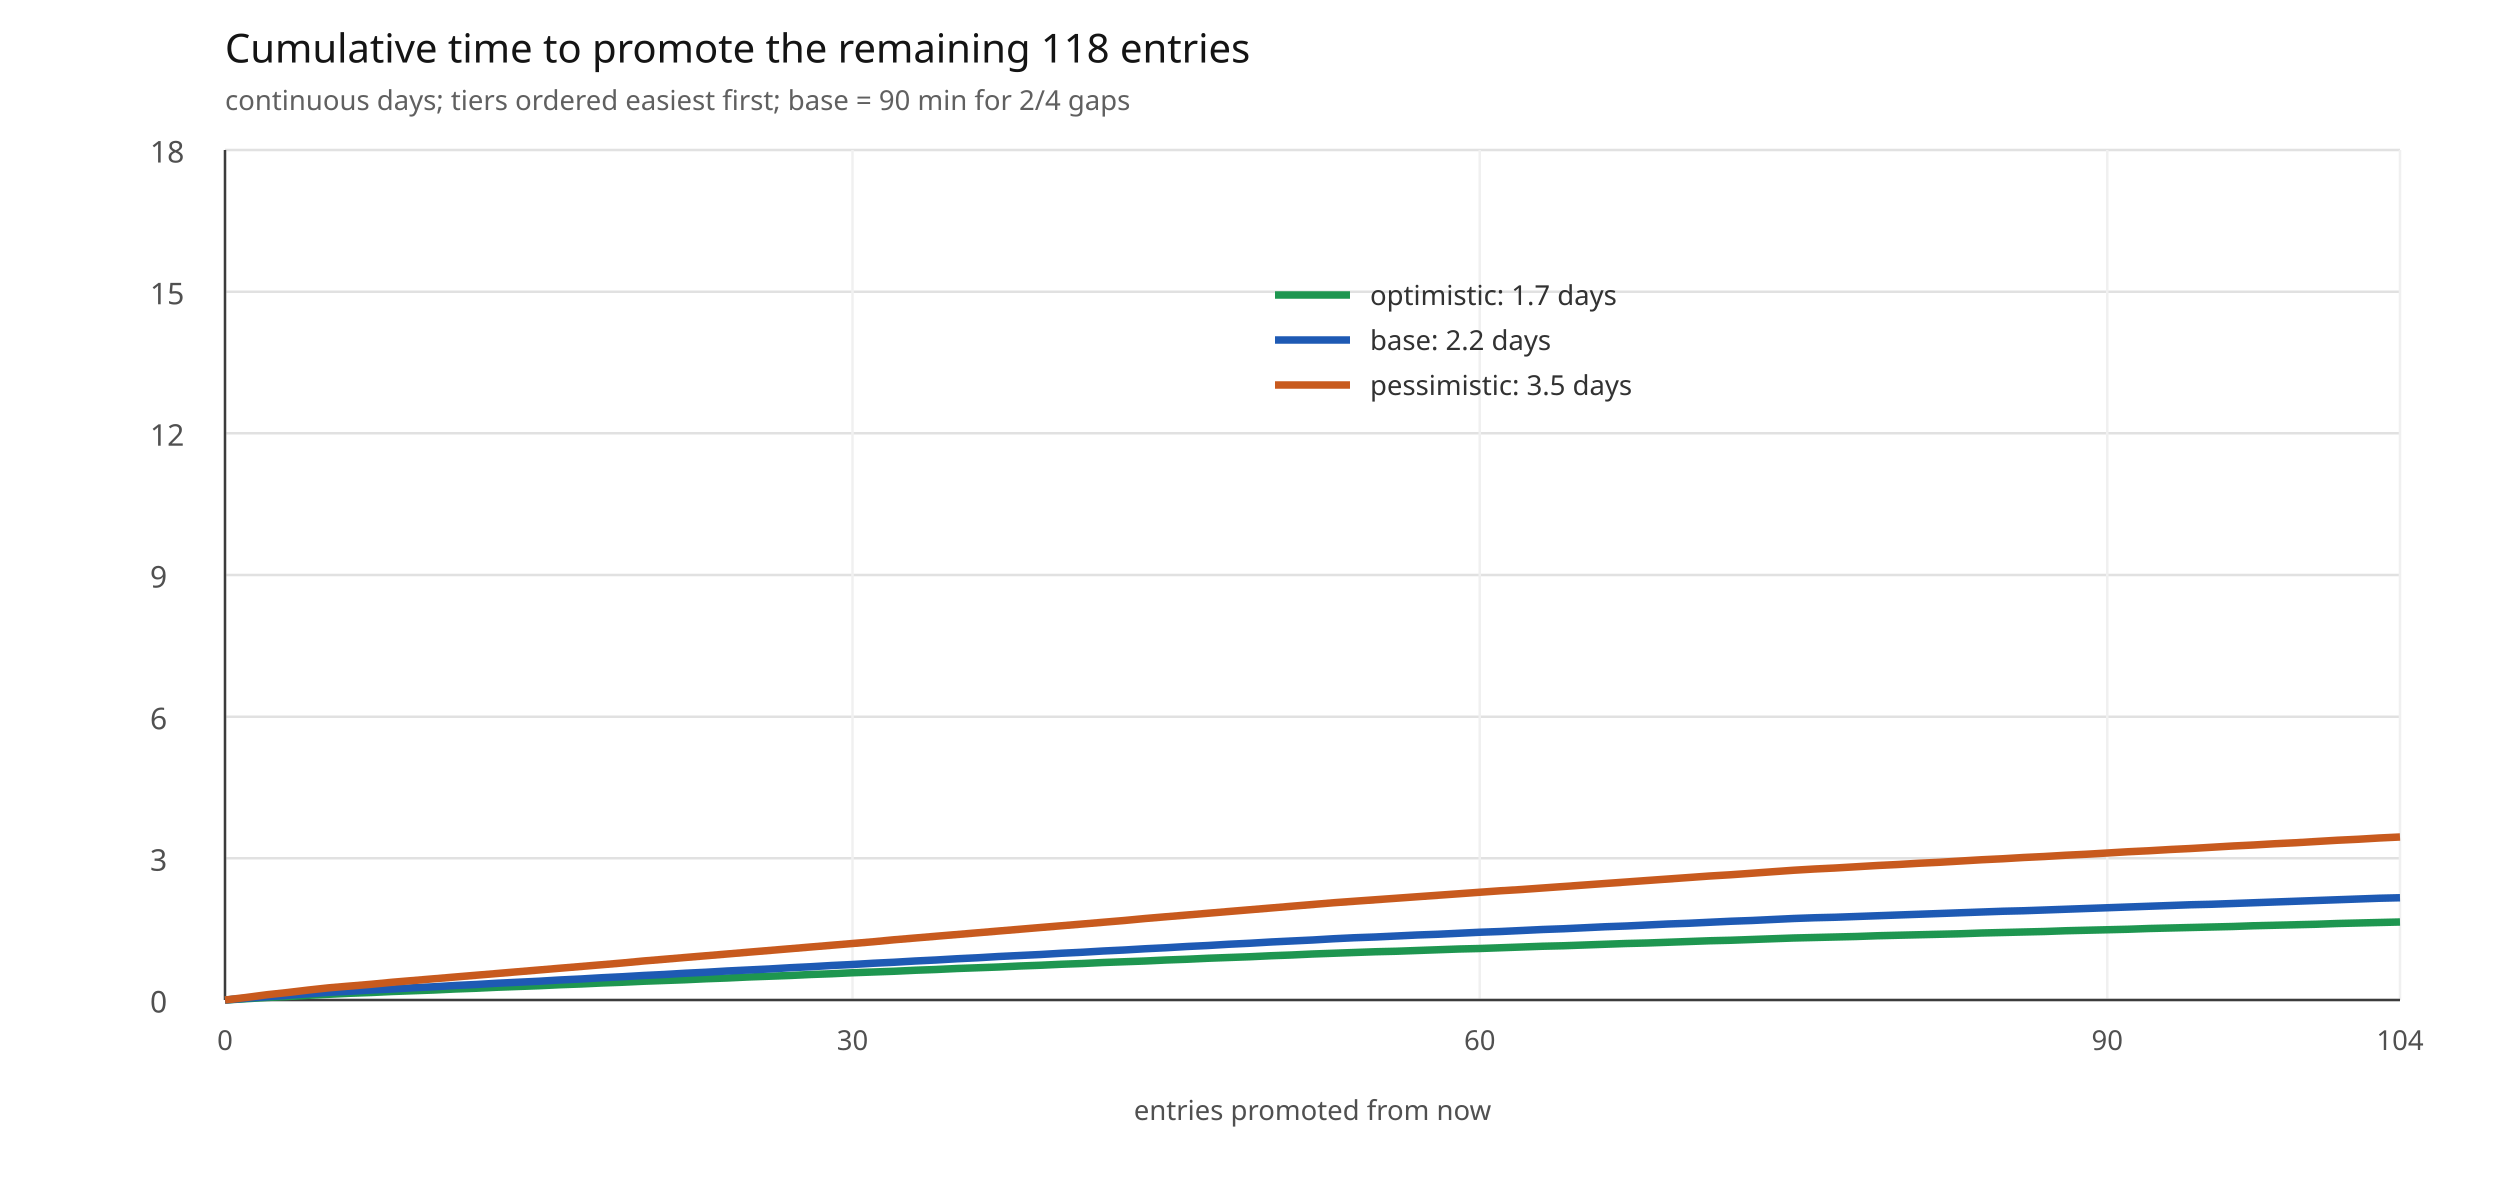
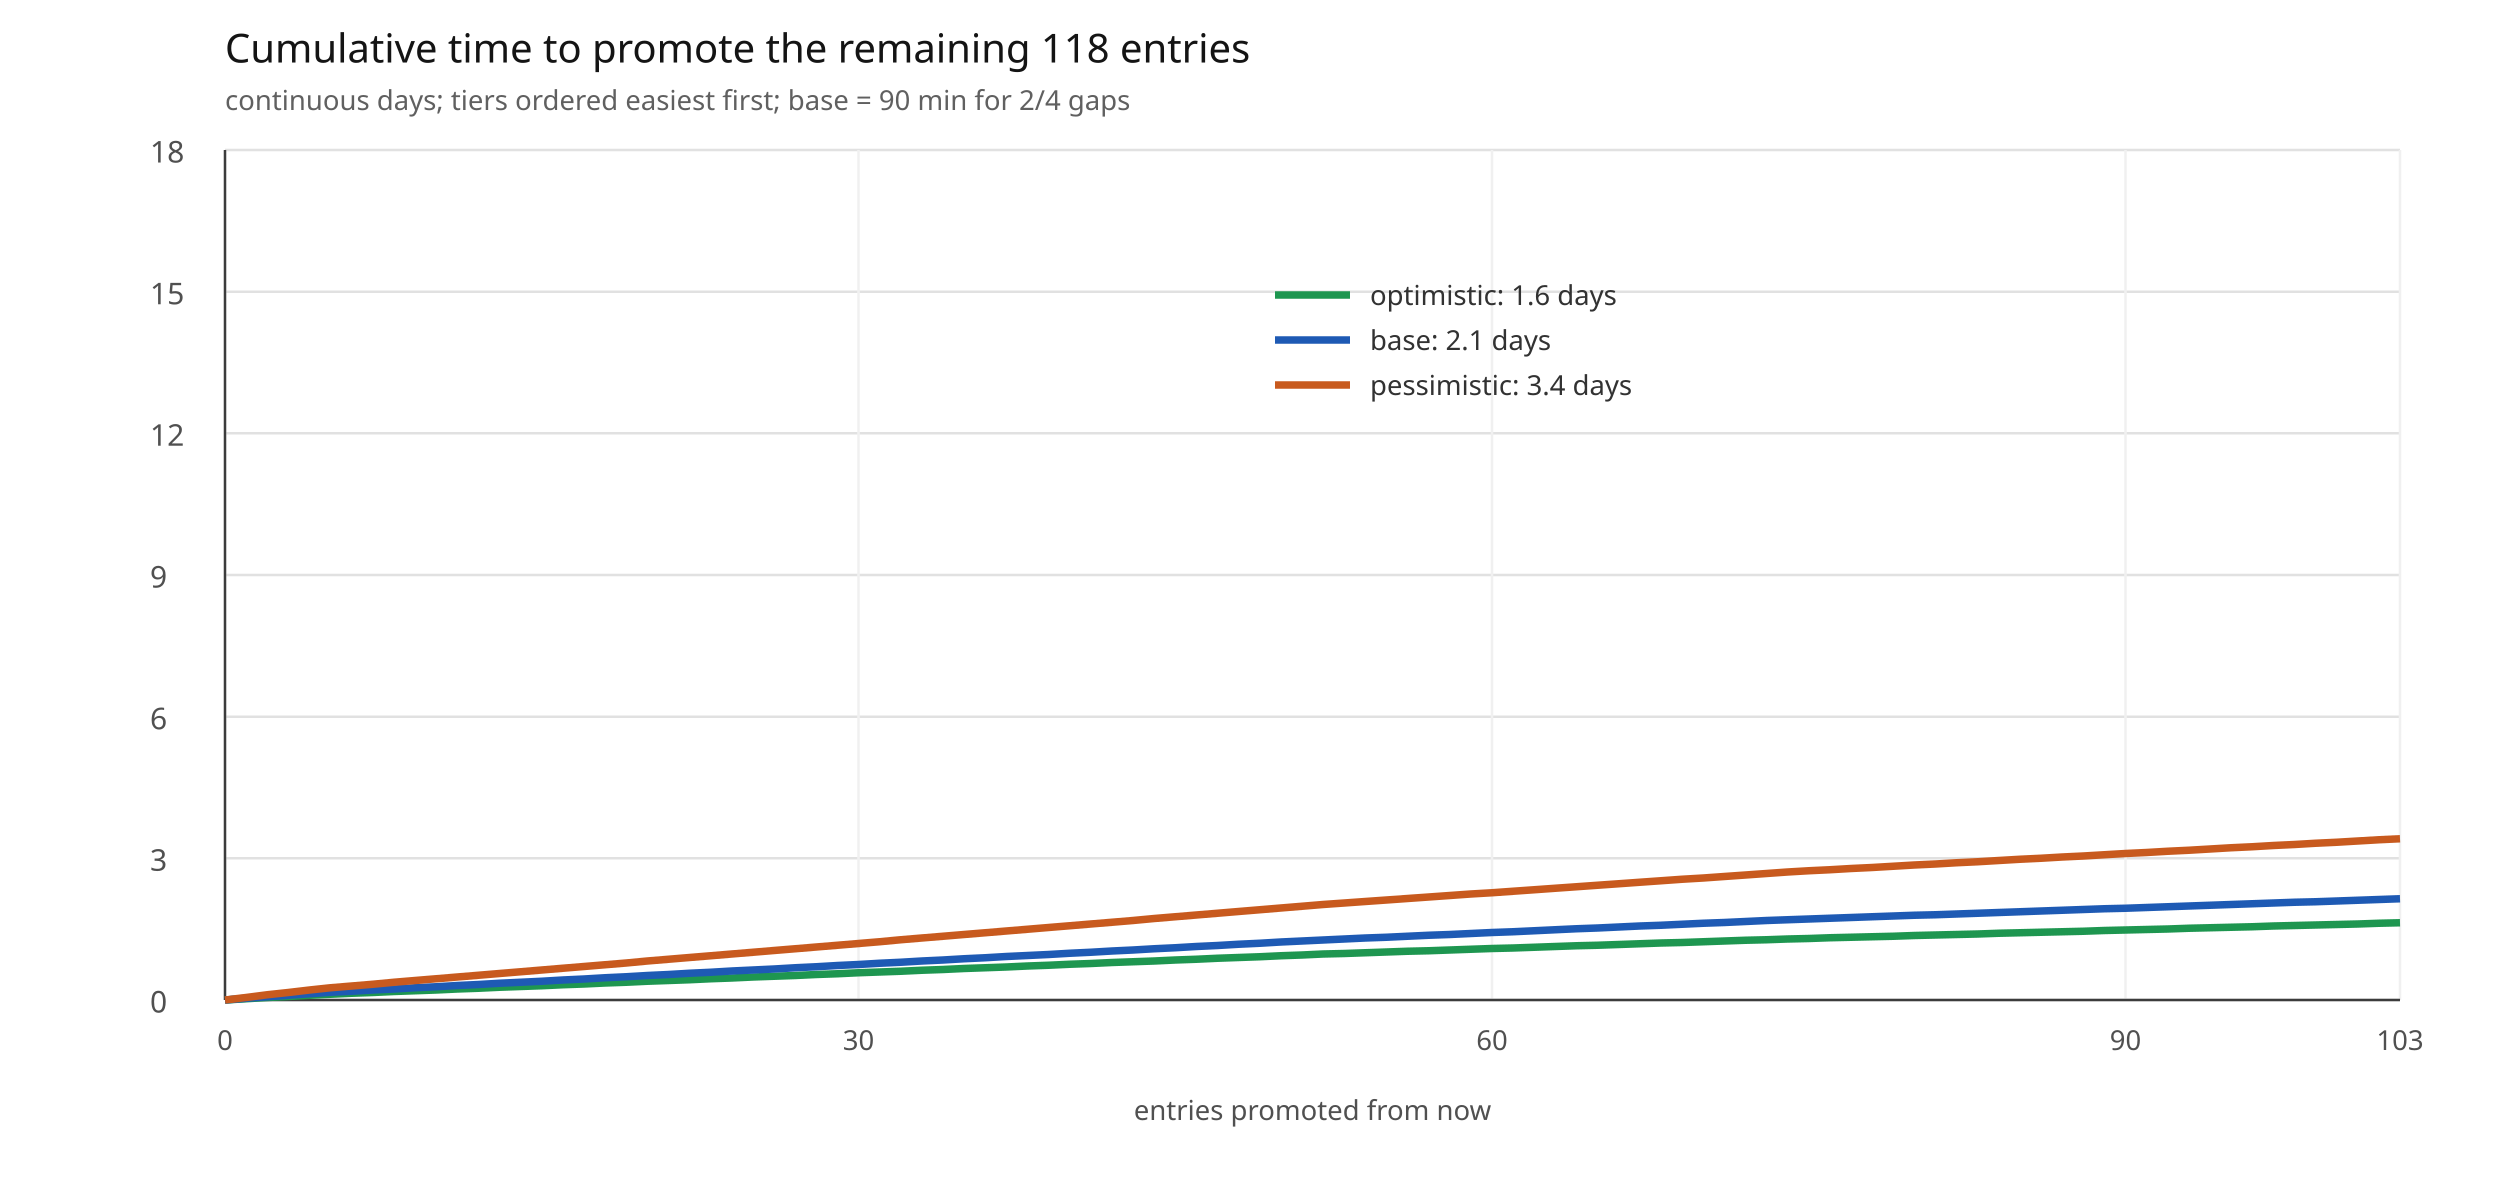
<svg xmlns="http://www.w3.org/2000/svg" width="1000" height="480">
  <rect width="100%" height="100%" fill="white" />
  <line x1="90" y1="400.0" x2="960" y2="400.0" stroke="#e1e1e1" />
  <text x="60" y="405.0" font-family="Verdana" font-size="12" fill="#505050">0</text>
  <line x1="90" y1="343.3" x2="960" y2="343.3" stroke="#e1e1e1" />
  <text x="60" y="348.3" font-family="Verdana" font-size="12" fill="#505050">3</text>
  <line x1="90" y1="286.7" x2="960" y2="286.7" stroke="#e1e1e1" />
  <text x="60" y="291.7" font-family="Verdana" font-size="12" fill="#505050">6</text>
  <line x1="90" y1="230.0" x2="960" y2="230.0" stroke="#e1e1e1" />
  <text x="60" y="235.0" font-family="Verdana" font-size="12" fill="#505050">9</text>
  <line x1="90" y1="173.3" x2="960" y2="173.3" stroke="#e1e1e1" />
  <text x="60" y="178.3" font-family="Verdana" font-size="12" fill="#505050">12</text>
  <line x1="90" y1="116.7" x2="960" y2="116.7" stroke="#e1e1e1" />
  <text x="60" y="121.7" font-family="Verdana" font-size="12" fill="#505050">15</text>
  <line x1="90" y1="60.0" x2="960" y2="60.0" stroke="#e1e1e1" />
  <text x="60" y="65.0" font-family="Verdana" font-size="12" fill="#505050">18</text>
  <line x1="90.0" y1="60" x2="90.0" y2="400" stroke="#f0f0f0" />
  <text x="90.0" y="420" text-anchor="middle" font-family="Verdana" font-size="11" fill="#505050">0</text>
-   <line x1="341.0" y1="60" x2="341.0" y2="400" stroke="#f0f0f0" />
-   <text x="341.0" y="420" text-anchor="middle" font-family="Verdana" font-size="11" fill="#505050">30</text>
-   <line x1="591.9" y1="60" x2="591.9" y2="400" stroke="#f0f0f0" />
-   <text x="591.9" y="420" text-anchor="middle" font-family="Verdana" font-size="11" fill="#505050">60</text>
-   <line x1="842.9" y1="60" x2="842.9" y2="400" stroke="#f0f0f0" />
-   <text x="842.9" y="420" text-anchor="middle" font-family="Verdana" font-size="11" fill="#505050">90</text>
+   <line x1="343.4" y1="60" x2="343.4" y2="400" stroke="#f0f0f0" />
+   <text x="343.4" y="420" text-anchor="middle" font-family="Verdana" font-size="11" fill="#505050">30</text>
+   <line x1="596.8" y1="60" x2="596.8" y2="400" stroke="#f0f0f0" />
+   <text x="596.8" y="420" text-anchor="middle" font-family="Verdana" font-size="11" fill="#505050">60</text>
+   <line x1="850.2" y1="60" x2="850.2" y2="400" stroke="#f0f0f0" />
+   <text x="850.2" y="420" text-anchor="middle" font-family="Verdana" font-size="11" fill="#505050">90</text>
  <line x1="960.0" y1="60" x2="960.0" y2="400" stroke="#f0f0f0" />
-   <text x="960.0" y="420" text-anchor="middle" font-family="Verdana" font-size="11" fill="#505050">104</text>
+   <text x="960.0" y="420" text-anchor="middle" font-family="Verdana" font-size="11" fill="#505050">103</text>
  <line x1="90" y1="60" x2="90" y2="400" stroke="#3c3c3c" />
  <line x1="90" y1="400" x2="960" y2="400" stroke="#3c3c3c" />
-   <polyline points="90.0,400.0 98.4,399.5 106.7,399.0 115.1,398.6 123.5,398.1 131.8,397.7 140.2,397.3 148.6,397.0 156.9,396.6 165.3,396.3 173.7,396.0 182.0,395.6 190.4,395.3 198.8,394.9 207.1,394.6 215.5,394.3 223.8,393.9 232.2,393.6 240.6,393.2 248.9,392.9 257.3,392.5 265.7,392.2 274.0,391.9 282.4,391.5 290.8,391.2 299.1,390.8 307.5,390.5 315.9,390.2 324.2,389.8 332.6,389.5 341.0,389.1 349.3,388.8 357.7,388.5 366.1,388.1 374.4,387.8 382.8,387.4 391.2,387.1 399.5,386.8 407.9,386.4 416.2,386.1 424.6,385.7 433.0,385.4 441.3,385.0 449.7,384.7 458.1,384.4 466.4,384.0 474.8,383.7 483.2,383.3 491.5,383.0 499.9,382.7 508.3,382.3 516.6,382.0 525.0,381.6 533.4,381.3 541.7,381.0 550.1,380.7 558.5,380.5 566.8,380.2 575.2,379.9 583.6,379.6 591.9,379.4 600.3,379.1 608.7,378.8 617.0,378.5 625.4,378.3 633.8,378.0 642.1,377.7 650.5,377.4 658.8,377.2 667.2,376.9 675.6,376.6 683.9,376.3 692.3,376.1 700.7,375.8 709.0,375.5 717.4,375.2 725.8,375.0 734.1,374.8 742.5,374.6 750.9,374.3 759.2,374.1 767.6,373.9 776.0,373.7 784.3,373.5 792.7,373.2 801.1,373.0 809.4,372.8 817.8,372.6 826.2,372.3 834.5,372.1 842.9,371.9 851.2,371.7 859.6,371.4 868.0,371.2 876.3,371.0 884.7,370.8 893.1,370.6 901.4,370.3 909.8,370.1 918.2,369.9 926.5,369.7 934.9,369.4 943.3,369.2 951.6,369.0 960.0,368.8" fill="none" stroke="#1e9650" stroke-width="3" />
+   <polyline points="90.0,400.0 98.4,399.5 106.9,399.0 115.3,398.6 123.8,398.1 132.2,397.7 140.7,397.3 149.1,397.0 157.6,396.6 166.0,396.3 174.5,396.0 182.9,395.6 191.4,395.3 199.8,394.9 208.3,394.6 216.7,394.3 225.1,393.9 233.6,393.6 242.0,393.2 250.5,392.9 258.9,392.5 267.4,392.2 275.8,391.9 284.3,391.5 292.7,391.2 301.2,390.8 309.6,390.5 318.1,390.2 326.5,389.8 335.0,389.5 343.4,389.1 351.8,388.8 360.3,388.5 368.7,388.1 377.2,387.8 385.6,387.4 394.1,387.1 402.5,386.8 411.0,386.4 419.4,386.1 427.9,385.7 436.3,385.4 444.8,385.0 453.2,384.7 461.7,384.4 470.1,384.0 478.5,383.7 487.0,383.3 495.4,383.0 503.9,382.7 512.3,382.3 520.8,382.0 529.2,381.6 537.7,381.4 546.1,381.1 554.6,380.8 563.0,380.5 571.5,380.3 579.9,380.0 588.3,379.7 596.8,379.4 605.2,379.2 613.7,378.9 622.1,378.6 630.6,378.3 639.0,378.1 647.5,377.8 655.9,377.5 664.4,377.2 672.8,377.0 681.3,376.7 689.7,376.4 698.2,376.1 706.6,375.9 715.0,375.6 723.5,375.4 731.9,375.1 740.4,374.9 748.8,374.7 757.3,374.5 765.7,374.2 774.2,374.0 782.6,373.8 791.1,373.6 799.5,373.3 808.0,373.1 816.4,372.9 824.9,372.7 833.3,372.5 841.7,372.2 850.2,372.0 858.6,371.8 867.1,371.6 875.5,371.3 884.0,371.1 892.4,370.9 900.9,370.7 909.3,370.4 917.8,370.2 926.2,370.0 934.7,369.8 943.1,369.6 951.6,369.3 960.0,369.1" fill="none" stroke="#1e9650" stroke-width="3" />
  <line x1="510" y1="118" x2="540" y2="118" stroke="#1e9650" stroke-width="3" />
-   <text x="548" y="122" font-family="Verdana" font-size="11" fill="#323232">optimistic: 1.7 days</text>
-   <polyline points="90.0,400.0 98.4,399.3 106.7,398.7 115.1,398.1 123.5,397.5 131.8,396.9 140.2,396.5 148.6,396.0 156.9,395.6 165.3,395.1 173.7,394.7 182.0,394.2 190.4,393.8 198.8,393.3 207.1,392.9 215.5,392.5 223.8,392.0 232.2,391.6 240.6,391.1 248.9,390.7 257.3,390.2 265.7,389.8 274.0,389.3 282.4,388.9 290.8,388.4 299.1,388.0 307.5,387.6 315.9,387.1 324.2,386.7 332.6,386.2 341.0,385.8 349.3,385.3 357.7,384.9 366.1,384.4 374.4,384.0 382.8,383.5 391.2,383.1 399.5,382.6 407.9,382.2 416.2,381.8 424.6,381.3 433.0,380.9 441.3,380.4 449.7,380.0 458.1,379.5 466.4,379.1 474.8,378.6 483.2,378.2 491.5,377.7 499.9,377.3 508.3,376.8 516.6,376.4 525.0,376.0 533.4,375.5 541.7,375.1 550.1,374.8 558.5,374.4 566.8,374.0 575.2,373.7 583.6,373.3 591.9,372.9 600.3,372.6 608.7,372.2 617.0,371.8 625.4,371.5 633.8,371.1 642.1,370.7 650.5,370.4 658.8,370.0 667.2,369.6 675.6,369.3 683.9,368.9 692.3,368.5 700.7,368.2 709.0,367.8 717.4,367.4 725.8,367.1 734.1,366.9 742.5,366.6 750.9,366.3 759.2,366.0 767.6,365.7 776.0,365.4 784.3,365.1 792.7,364.8 801.1,364.5 809.4,364.3 817.8,364.0 826.2,363.7 834.5,363.4 842.9,363.1 851.2,362.8 859.6,362.5 868.0,362.2 876.3,361.9 884.7,361.7 893.1,361.4 901.4,361.1 909.8,360.8 918.2,360.5 926.5,360.2 934.9,359.9 943.3,359.6 951.6,359.3 960.0,359.1" fill="none" stroke="#1e5ab4" stroke-width="3" />
+   <text x="548" y="122" font-family="Verdana" font-size="11" fill="#323232">optimistic: 1.6 days</text>
+   <polyline points="90.0,400.0 98.4,399.3 106.9,398.7 115.3,398.1 123.8,397.5 132.2,396.9 140.7,396.5 149.1,396.0 157.6,395.6 166.0,395.1 174.5,394.7 182.9,394.2 191.4,393.8 199.8,393.3 208.3,392.9 216.7,392.5 225.1,392.0 233.6,391.6 242.0,391.1 250.5,390.7 258.9,390.2 267.4,389.8 275.8,389.3 284.3,388.9 292.7,388.4 301.2,388.0 309.6,387.6 318.1,387.1 326.5,386.7 335.0,386.2 343.4,385.8 351.8,385.3 360.3,384.9 368.7,384.4 377.2,384.0 385.6,383.5 394.1,383.1 402.5,382.6 411.0,382.2 419.4,381.8 427.9,381.3 436.3,380.9 444.8,380.4 453.2,380.0 461.7,379.5 470.1,379.1 478.5,378.6 487.0,378.2 495.4,377.7 503.9,377.3 512.3,376.8 520.8,376.4 529.2,376.0 537.7,375.6 546.1,375.2 554.6,374.9 563.0,374.5 571.5,374.1 579.9,373.8 588.3,373.4 596.8,373.0 605.2,372.7 613.7,372.3 622.1,371.9 630.6,371.5 639.0,371.2 647.5,370.8 655.9,370.4 664.4,370.1 672.8,369.7 681.3,369.3 689.7,369.0 698.2,368.6 706.6,368.2 715.0,367.9 723.5,367.6 731.9,367.3 740.4,367.0 748.8,366.7 757.3,366.4 765.7,366.1 774.2,365.9 782.6,365.6 791.1,365.3 799.5,365.0 808.0,364.7 816.4,364.4 824.9,364.1 833.3,363.8 841.7,363.5 850.2,363.3 858.6,363.0 867.1,362.7 875.5,362.4 884.0,362.1 892.4,361.8 900.9,361.5 909.3,361.2 917.8,360.9 926.2,360.7 934.7,360.4 943.1,360.1 951.6,359.8 960.0,359.5" fill="none" stroke="#1e5ab4" stroke-width="3" />
  <line x1="510" y1="136" x2="540" y2="136" stroke="#1e5ab4" stroke-width="3" />
-   <text x="548" y="140" font-family="Verdana" font-size="11" fill="#323232">base: 2.2 days</text>
-   <polyline points="90.0,400.0 98.4,399.0 106.7,397.9 115.1,397.0 123.5,396.0 131.8,395.1 140.2,394.4 148.6,393.7 156.9,392.9 165.3,392.2 173.7,391.5 182.0,390.8 190.4,390.1 198.8,389.4 207.1,388.7 215.5,388.0 223.8,387.3 232.2,386.6 240.6,385.9 248.9,385.2 257.3,384.4 265.7,383.7 274.0,383.0 282.4,382.3 290.8,381.6 299.1,380.9 307.5,380.2 315.9,379.5 324.2,378.8 332.6,378.1 341.0,377.4 349.3,376.7 357.7,375.9 366.1,375.2 374.4,374.5 382.8,373.8 391.2,373.1 399.5,372.4 407.9,371.7 416.2,371.0 424.6,370.3 433.0,369.6 441.3,368.9 449.7,368.2 458.1,367.4 466.4,366.7 474.8,366.0 483.2,365.3 491.5,364.6 499.9,363.9 508.3,363.2 516.6,362.5 525.0,361.8 533.4,361.1 541.7,360.5 550.1,359.9 558.5,359.3 566.8,358.7 575.2,358.1 583.6,357.5 591.9,356.9 600.3,356.3 608.7,355.8 617.0,355.2 625.4,354.6 633.8,354.0 642.1,353.4 650.5,352.8 658.8,352.2 667.2,351.6 675.6,351.0 683.9,350.4 692.3,349.9 700.7,349.3 709.0,348.7 717.4,348.1 725.8,347.6 734.1,347.2 742.5,346.7 750.9,346.2 759.2,345.8 767.6,345.3 776.0,344.9 784.3,344.4 792.7,343.9 801.1,343.5 809.4,343.0 817.8,342.6 826.2,342.1 834.5,341.7 842.9,341.2 851.2,340.7 859.6,340.3 868.0,339.8 876.3,339.4 884.7,338.9 893.1,338.4 901.4,338.0 909.8,337.5 918.2,337.1 926.5,336.6 934.9,336.1 943.3,335.7 951.6,335.2 960.0,334.8" fill="none" stroke="#c85a1e" stroke-width="3" />
+   <text x="548" y="140" font-family="Verdana" font-size="11" fill="#323232">base: 2.1 days</text>
+   <polyline points="90.0,400.0 98.4,399.0 106.9,397.9 115.3,397.0 123.8,396.0 132.2,395.1 140.7,394.4 149.1,393.7 157.6,392.9 166.0,392.2 174.5,391.5 182.9,390.8 191.4,390.1 199.8,389.4 208.3,388.7 216.7,388.0 225.1,387.3 233.6,386.6 242.0,385.9 250.5,385.2 258.9,384.4 267.4,383.7 275.8,383.0 284.3,382.3 292.7,381.6 301.2,380.9 309.6,380.2 318.1,379.5 326.5,378.8 335.0,378.1 343.4,377.4 351.8,376.7 360.3,375.9 368.7,375.2 377.2,374.5 385.6,373.8 394.1,373.1 402.5,372.4 411.0,371.7 419.4,371.0 427.9,370.3 436.3,369.6 444.8,368.9 453.2,368.2 461.7,367.4 470.1,366.7 478.5,366.0 487.0,365.3 495.4,364.6 503.9,363.9 512.3,363.2 520.8,362.5 529.2,361.8 537.7,361.2 546.1,360.6 554.6,360.0 563.0,359.4 571.5,358.8 579.9,358.2 588.3,357.6 596.8,357.1 605.2,356.5 613.7,355.9 622.1,355.3 630.6,354.7 639.0,354.1 647.5,353.5 655.9,352.9 664.4,352.3 672.8,351.7 681.3,351.2 689.7,350.6 698.2,350.0 706.6,349.4 715.0,348.8 723.5,348.3 731.9,347.9 740.4,347.4 748.8,347.0 757.3,346.5 765.7,346.0 774.2,345.6 782.6,345.1 791.1,344.7 799.5,344.2 808.0,343.7 816.4,343.3 824.9,342.8 833.3,342.4 841.7,341.9 850.2,341.4 858.6,341.0 867.1,340.5 875.5,340.1 884.0,339.6 892.4,339.1 900.9,338.7 909.3,338.2 917.8,337.8 926.2,337.3 934.7,336.9 943.1,336.4 951.6,335.9 960.0,335.5" fill="none" stroke="#c85a1e" stroke-width="3" />
  <line x1="510" y1="154" x2="540" y2="154" stroke="#c85a1e" stroke-width="3" />
-   <text x="548" y="158" font-family="Verdana" font-size="11" fill="#323232">pessimistic: 3.5 days</text>
+   <text x="548" y="158" font-family="Verdana" font-size="11" fill="#323232">pessimistic: 3.4 days</text>
  <text x="90" y="25" font-family="Verdana" font-size="16" fill="#141414">Cumulative time to promote the remaining 118 entries</text>
  <text x="90" y="44" font-family="Verdana" font-size="11" fill="#606060">continuous days; tiers ordered easiest first; base = 90 min for 2/4 gaps</text>
  <text x="525.0" y="448" text-anchor="middle" font-family="Verdana" font-size="11" fill="#505050">entries promoted from now</text>
</svg>
